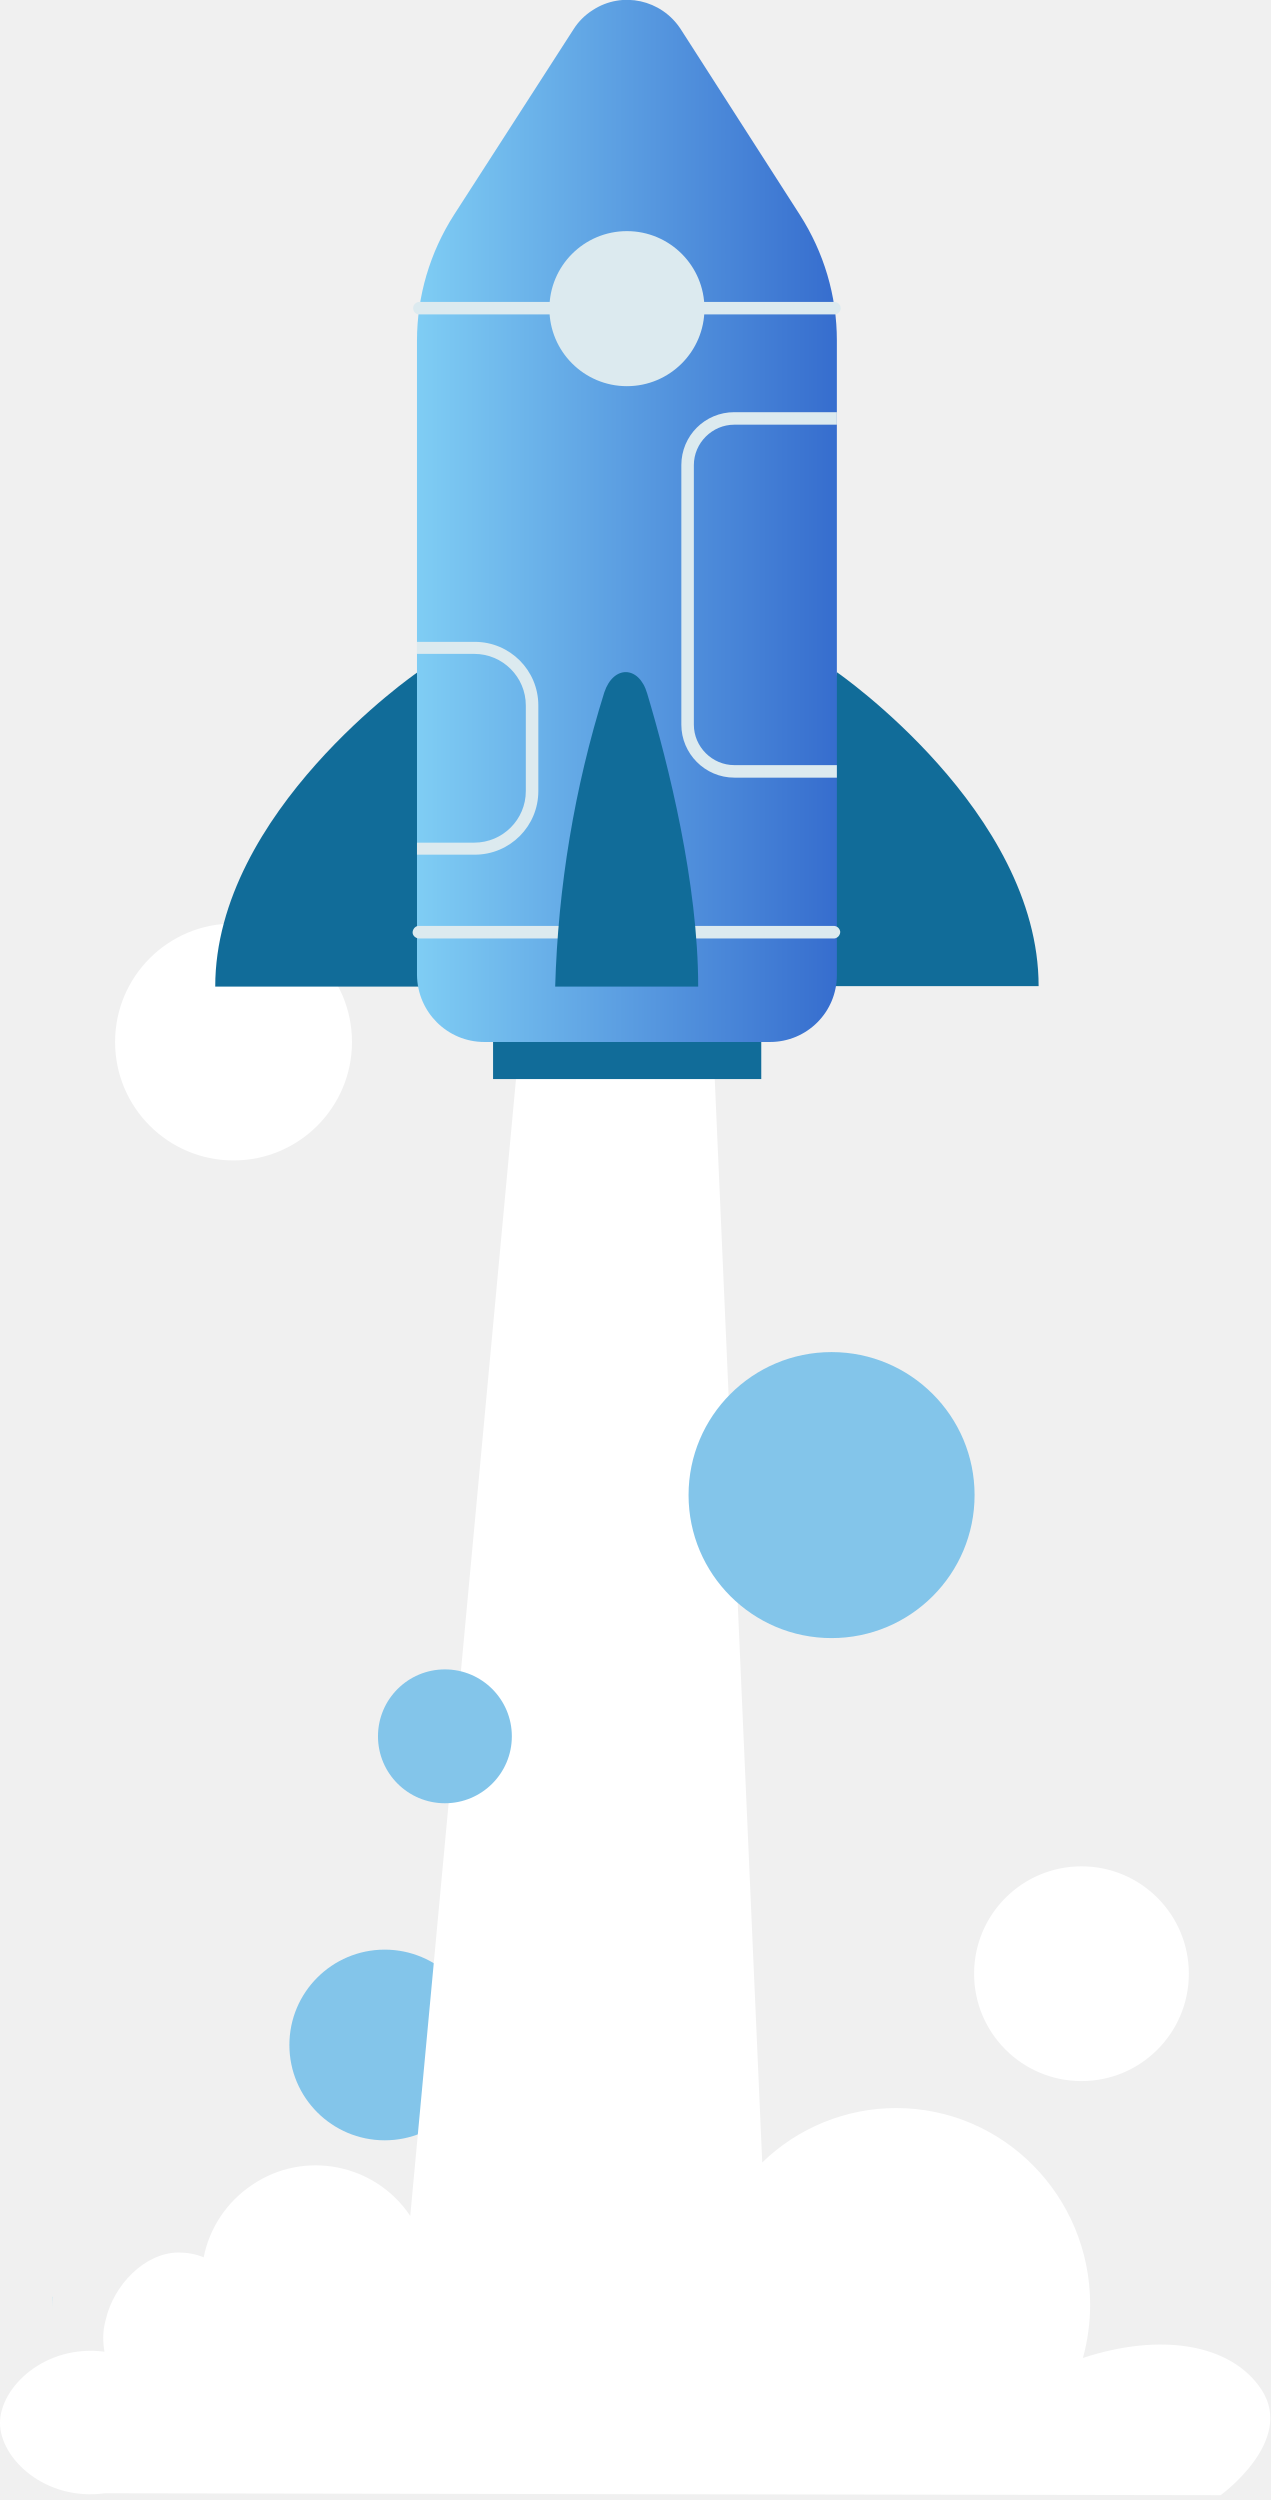
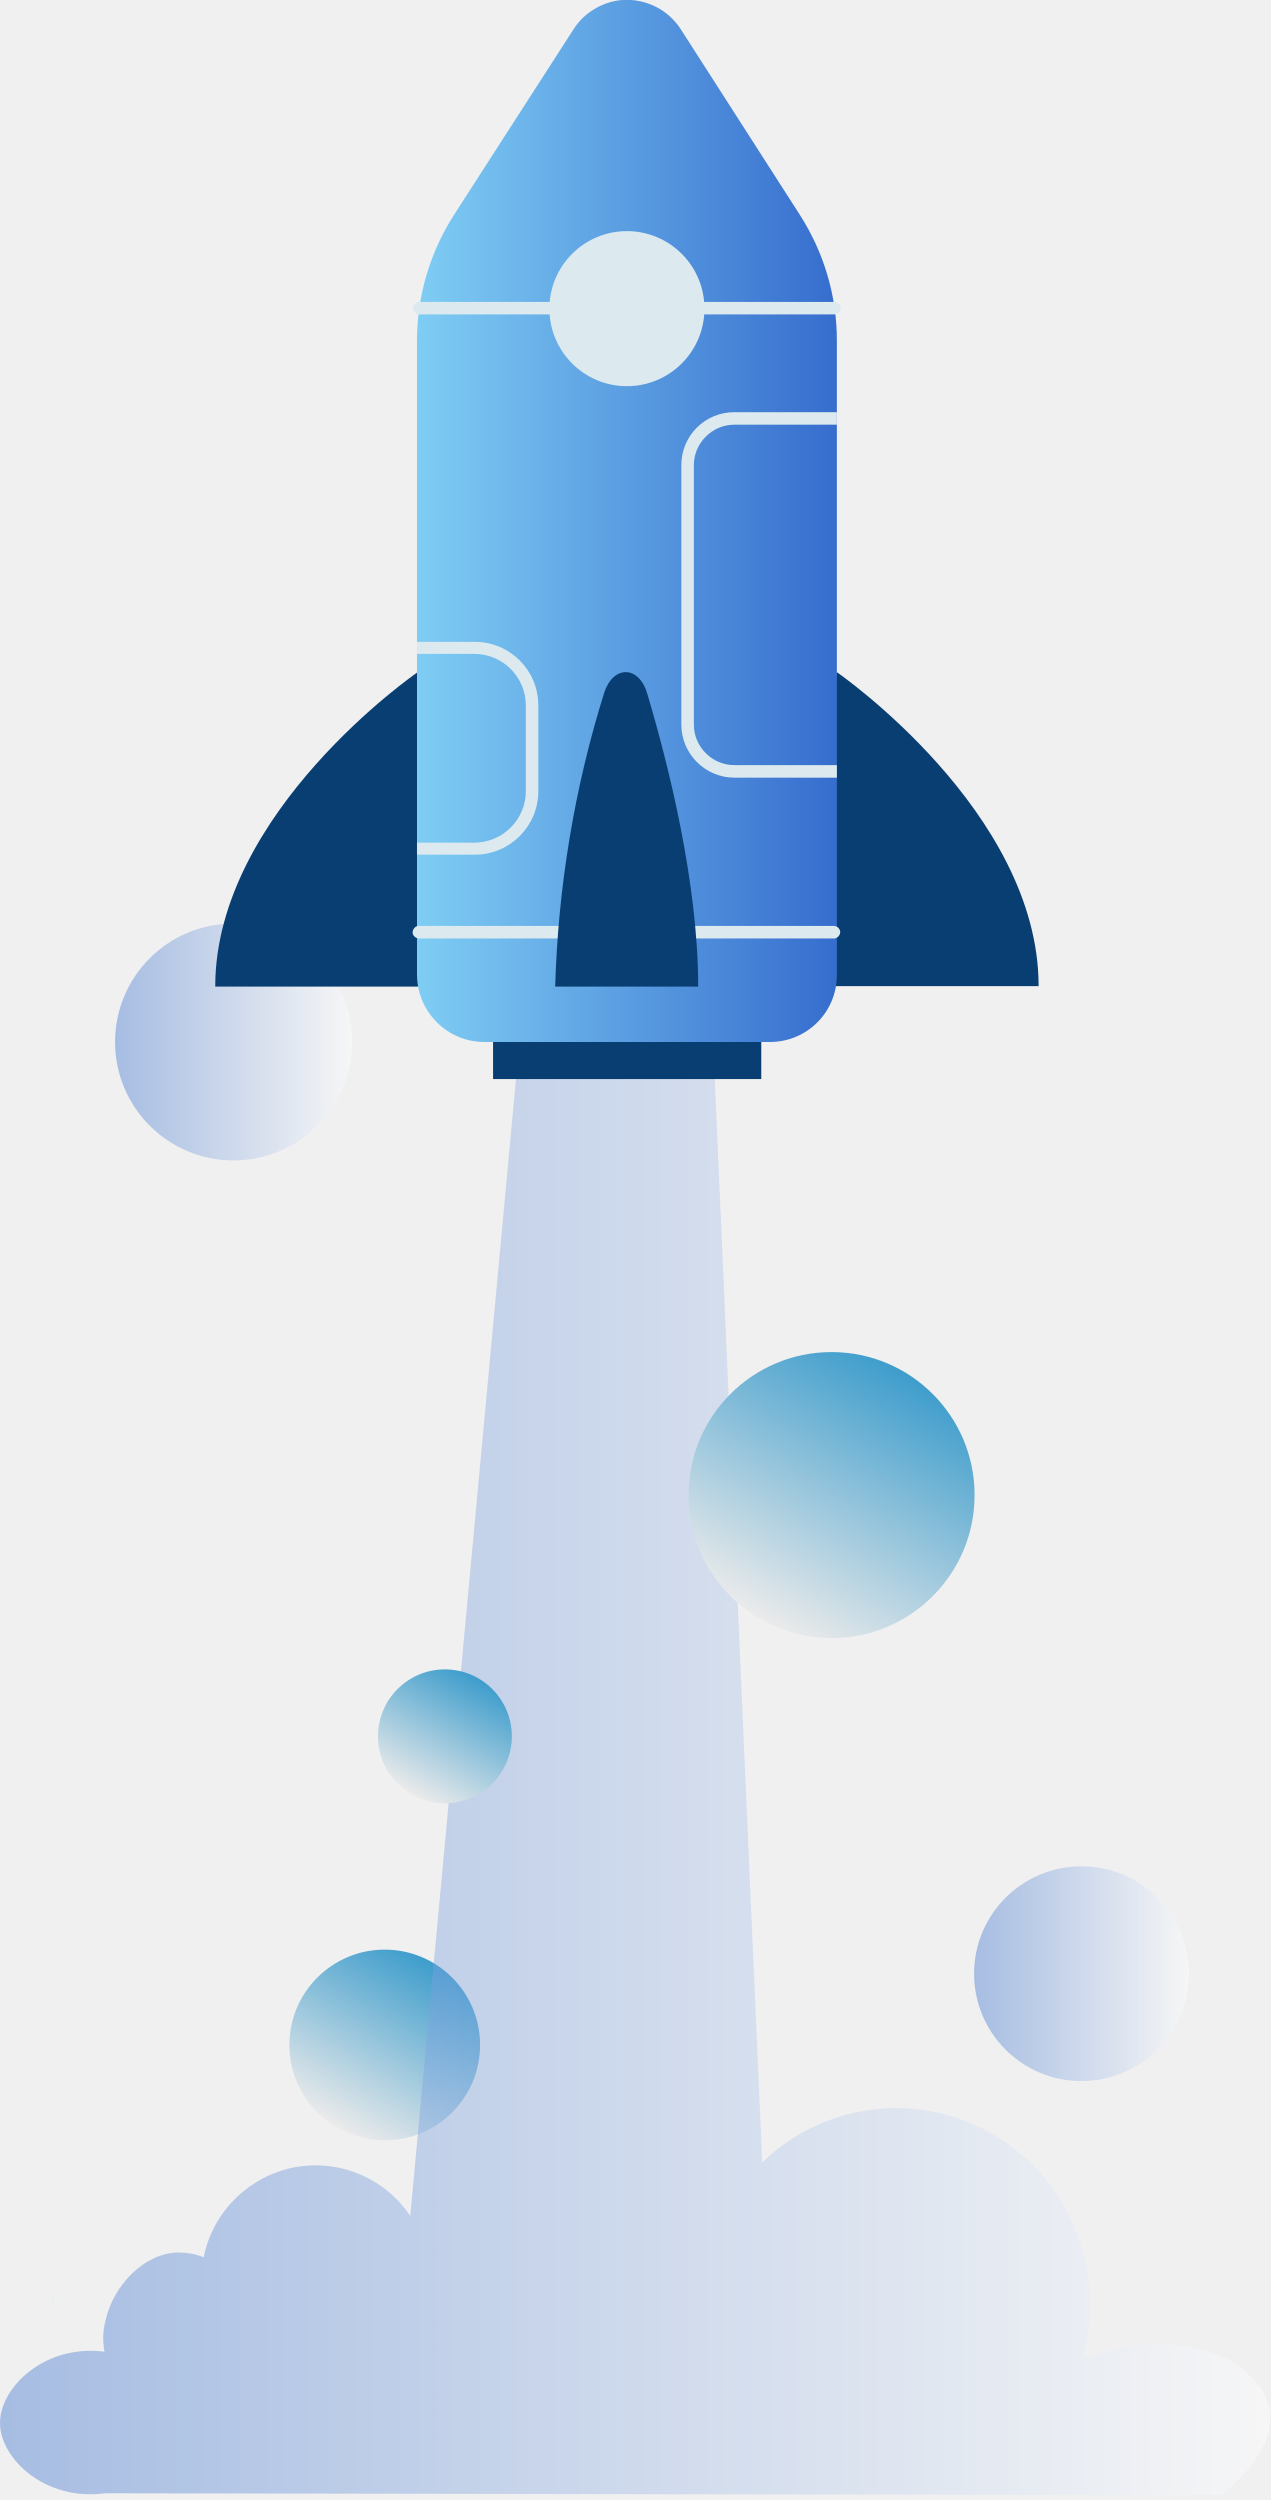
<svg xmlns="http://www.w3.org/2000/svg" xmlns:xlink="http://www.w3.org/1999/xlink" version="1.1" id="Layer_1" x="0px" y="0px" viewBox="0 0 263.9 519.2" style="enable-background:new 0 0 263.9 519.2;" xml:space="preserve">
  <style type="text/css">
- 	.st0{fill:#FFFFFF;}
- 	.st1{fill:#83C5EA;}
- 	.st2{fill:#116C99;}
- 	.st3{fill:url(#SVGID_1_);}
- 	.st4{fill:#DCEAEF;}
- 	.st5{clip-path:url(#SVGID_00000181784884440248654860000001920269762137031060_);}
+ 	.st0{opacity:0.41;fill:url(#SVGID_1_);}
+ 	.st1{fill:url(#SVGID_00000109742381837227898930000012084979134416490412_);}
+ 	.st2{opacity:0.41;fill:url(#SVGID_00000057837311056287546020000017668881101361422760_);}
+ 	.st3{fill:url(#SVGID_00000020366171366207917690000000028865550778056873_);}
+ 	.st4{fill:url(#SVGID_00000137132541657316223150000011034313152467197374_);}
+ 	.st5{opacity:0.41;fill:url(#SVGID_00000031886371232032471470000000284039784659189428_);}
+ 	.st6{fill:#093E72;}
+ 	.st7{fill:url(#SVGID_00000110440500491033733330000002254562253219450511_);}
+ 	.st8{fill:#DCEAEF;}
+ 	.st9{clip-path:url(#SVGID_00000132085646410242028050000000620333032393640108_);}
</style>
  <g>
    <g id="Layer_2_00000137850832689896162770000013697369134522491035_">
      <g id="Layer_1-2">
+         <linearGradient id="SVGID_1_" gradientUnits="userSpaceOnUse" x1="23.9" y1="216.4" x2="73.1" y2="216.4">
+           <stop offset="0" style="stop-color:#3B72CE" />
+           <stop offset="1" style="stop-color:#FFFFFF" />
+         </linearGradient>
        <circle class="st0" cx="48.5" cy="216.4" r="24.6" />
-         <circle class="st1" cx="79.9" cy="424.7" r="19.8" />
-         <path class="st0" d="M21.7,488.4C9.3,486.8,0,495.8,0,503.2c0,7.4,9.4,16.3,21.8,14.6c77.2,0.1,154.5,0.3,231.7,0.4     c0,0,15.5-11.2,8.5-21.9c-6.3-9.6-21-11.9-37.1-6.6c1-3.6,1.5-7.4,1.5-11.1c0-22.5-18-40.8-40.3-40.8c-10.4,0-20.4,4.1-27.8,11.3     l-11.2-255.5h-37.1L85.2,460.2c-7.3-10.9-22.1-13.8-32.9-6.4c-5.2,3.5-8.8,8.9-10,15c-1.7-0.7-3.5-1-5.3-1     c-7.1,0.1-13.4,6.9-15,13.8C21.2,484.3,21.4,486.8,21.7,488.4z" />
-         <circle class="st1" cx="172.7" cy="310.5" r="29.7" />
-         <circle class="st1" cx="92.4" cy="360.6" r="13.9" />
-         <circle class="st0" cx="224.6" cy="409.9" r="22.3" />
-         <path class="st2" d="M173.8,139.6c0,0,41.9,28.9,41.9,65.2h-56.6L173.8,139.6z" />
-         <path class="st2" d="M101.3,204.9l-14.7-65.2c0,0-41.9,28.9-41.9,65.2H101.3z" />
-         <rect x="102.4" y="212.8" class="st2" width="55.7" height="11.3" />
-         <linearGradient id="SVGID_1_" gradientUnits="userSpaceOnUse" x1="86.655" y1="108.213" x2="173.825" y2="108.213">
+         <linearGradient id="SVGID_00000109029720177775537950000016043686796477040817_" gradientUnits="userSpaceOnUse" x1="89.802" y1="407.55" x2="69.998" y2="441.85">
+           <stop offset="0" style="stop-color:#3E9DCC" />
+           <stop offset="1" style="stop-color:#EBEBEB" />
+         </linearGradient>
+         <circle style="fill:url(#SVGID_00000109029720177775537950000016043686796477040817_);" cx="79.9" cy="424.7" r="19.8" />
+         <linearGradient id="SVGID_00000000928045579088990050000014091270171423530419_" gradientUnits="userSpaceOnUse" x1="0" y1="355.9" x2="263.815" y2="355.9">
+           <stop offset="0" style="stop-color:#3B72CE" />
+           <stop offset="1" style="stop-color:#FFFFFF" />
+         </linearGradient>
+         <path style="opacity:0.41;fill:url(#SVGID_00000000928045579088990050000014091270171423530419_);" d="M21.7,488.4     C9.3,486.8,0,495.8,0,503.2c0,7.4,9.4,16.3,21.8,14.6c77.2,0.1,154.5,0.3,231.7,0.4c0,0,15.5-11.2,8.5-21.9     c-6.3-9.6-21-11.9-37.1-6.6c1-3.6,1.5-7.4,1.5-11.1c0-22.5-18-40.8-40.3-40.8c-10.4,0-20.4,4.1-27.8,11.3l-11.2-255.5H110     L85.2,460.2c-7.3-10.9-22.1-13.8-32.9-6.4c-5.2,3.5-8.8,8.9-10,15c-1.7-0.7-3.5-1-5.3-1c-7.1,0.1-13.4,6.9-15,13.8     C21.2,484.3,21.4,486.8,21.7,488.4z" />
+         <linearGradient id="SVGID_00000001643841152642338500000014648176394737891000_" gradientUnits="userSpaceOnUse" x1="187.553" y1="284.775" x2="157.847" y2="336.225">
+           <stop offset="0" style="stop-color:#3E9DCC" />
+           <stop offset="1" style="stop-color:#EBEBEB" />
+         </linearGradient>
+         <circle style="fill:url(#SVGID_00000001643841152642338500000014648176394737891000_);" cx="172.7" cy="310.5" r="29.7" />
+         <linearGradient id="SVGID_00000178185751598762013280000010682380203000403095_" gradientUnits="userSpaceOnUse" x1="99.351" y1="348.56" x2="85.449" y2="372.64">
+           <stop offset="0" style="stop-color:#3E9DCC" />
+           <stop offset="1" style="stop-color:#EBEBEB" />
+         </linearGradient>
+         <circle style="fill:url(#SVGID_00000178185751598762013280000010682380203000403095_);" cx="92.4" cy="360.6" r="13.9" />
+         <linearGradient id="SVGID_00000176742120121225446240000015203706071515251842_" gradientUnits="userSpaceOnUse" x1="202.3" y1="409.9" x2="246.9" y2="409.9">
+           <stop offset="0" style="stop-color:#3B72CE" />
+           <stop offset="1" style="stop-color:#FFFFFF" />
+         </linearGradient>
+         <circle style="opacity:0.41;fill:url(#SVGID_00000176742120121225446240000015203706071515251842_);" cx="224.6" cy="409.9" r="22.3" />
+         <path class="st6" d="M173.8,139.6c0,0,41.9,28.9,41.9,65.2h-56.6L173.8,139.6z" />
+         <path class="st6" d="M101.3,204.9l-14.7-65.2c0,0-41.9,28.9-41.9,65.2H101.3z" />
+         <rect x="102.4" y="212.8" class="st6" width="55.7" height="11.3" />
+         <linearGradient id="SVGID_00000018226815787231511500000015961947261974022029_" gradientUnits="userSpaceOnUse" x1="86.6" y1="413.815" x2="173.8" y2="413.815" gradientTransform="matrix(1 0 0 -1 0 522)">
          <stop offset="0" style="stop-color:#7FCDF4" />
          <stop offset="1" style="stop-color:#366DCE" />
        </linearGradient>
-         <path class="st3" d="M100.6,216.4h59.3c7.7,0,13.9-6.2,13.9-13.9V70.7c0-9.3-2.7-18.3-7.7-26.1L141.4,6.1c-4-6.2-12.2-8-18.3-4     c-1.6,1-3,2.4-4,4L94.3,44.6c-5,7.8-7.7,16.9-7.7,26.1v131.8C86.7,210.2,92.9,216.4,100.6,216.4z" />
-         <path class="st4" d="M87.1,194.9h86.2c0.7-0.1,1.2-0.7,1.2-1.4c-0.1-0.6-0.5-1.1-1.2-1.2H87.1c-0.7-0.1-1.3,0.5-1.4,1.2     c-0.1,0.7,0.5,1.3,1.2,1.4C87,194.9,87,194.9,87.1,194.9z" />
-         <path class="st4" d="M87.1,65.3h86.2c0.7,0,1.3-0.6,1.3-1.3c0-0.7-0.6-1.3-1.3-1.3H87.1c-0.7,0-1.3,0.6-1.3,1.3     C85.8,64.8,86.4,65.3,87.1,65.3L87.1,65.3z" />
-         <path class="st2" d="M134.4,144c4.4,14.7,10.6,39.4,10.6,60.9h-29.7c0.6-20.7,4-41.3,10.2-61.1     C127.4,138.1,132.7,138.2,134.4,144z" />
-         <circle class="st4" cx="130.2" cy="64.1" r="16.1" />
+         <path style="fill:url(#SVGID_00000018226815787231511500000015961947261974022029_);" d="M100.6,216.4h59.3     c7.7,0,13.9-6.2,13.9-13.9V70.7c0-9.3-2.7-18.3-7.7-26.1L141.4,6.1c-4-6.2-12.2-8-18.3-4c-1.6,1-3,2.4-4,4L94.3,44.6     c-5,7.8-7.7,16.9-7.7,26.1v131.8C86.7,210.2,92.9,216.4,100.6,216.4z" />
+         <path class="st8" d="M87.1,194.9h86.2c0.7-0.1,1.2-0.7,1.2-1.4c-0.1-0.6-0.5-1.1-1.2-1.2H87.1c-0.7-0.1-1.3,0.5-1.4,1.2     s0.5,1.3,1.2,1.4C87,194.9,87,194.9,87.1,194.9z" />
+         <path class="st8" d="M87.1,65.3h86.2c0.7,0,1.3-0.6,1.3-1.3c0-0.7-0.6-1.3-1.3-1.3H87.1c-0.7,0-1.3,0.6-1.3,1.3     C85.8,64.8,86.4,65.3,87.1,65.3L87.1,65.3z" />
+         <path class="st6" d="M134.4,144c4.4,14.7,10.6,39.4,10.6,60.9h-29.7c0.6-20.7,4-41.3,10.2-61.1     C127.4,138.1,132.7,138.2,134.4,144z" />
+         <circle class="st8" cx="130.2" cy="64.1" r="16.1" />
        <g>
-           <defs>
-             <path id="SVGID_00000161604232317986574890000011545374082951185545_" d="M100.6,216.4h59.3c7.7,0,13.9-6.2,13.9-13.9V70.7       c0-9.3-2.7-18.3-7.7-26.1L141.4,6.1c-4-6.2-12.2-8-18.3-4c-1.6,1-3,2.4-4,4L94.3,44.6c-5,7.8-7.7,16.9-7.7,26.1v131.8       C86.7,210.2,92.9,216.4,100.6,216.4z" />
-           </defs>
-           <clipPath id="SVGID_00000129893403904481053450000007885665603623610756_">
-             <use xlink:href="#SVGID_00000161604232317986574890000011545374082951185545_" style="overflow:visible;" />
-           </clipPath>
-           <g style="clip-path:url(#SVGID_00000129893403904481053450000007885665603623610756_);">
-             <path class="st4" d="M141.5,150.5V96.6c0-6.1,4.9-11,11-11h22.4c6.1,0,11,4.9,11,11v53.9c0,6.1-4.9,11-11,11h-22.4       C146.4,161.5,141.5,156.5,141.5,150.5z M152.5,88.2c-4.6,0-8.4,3.8-8.4,8.4v53.9c0,4.6,3.8,8.4,8.4,8.4h22.4       c4.6,0,8.4-3.8,8.4-8.4V96.6c0-4.6-3.8-8.4-8.4-8.4H152.5z" />
-             <path class="st4" d="M67.5,164.3v-17.8c0-7.3,5.9-13.3,13.3-13.2h17.8c7.3,0,13.2,5.9,13.2,13.2v17.8c0,7.3-5.9,13.2-13.2,13.2       H80.7C73.4,177.5,67.5,171.6,67.5,164.3C67.5,164.3,67.5,164.3,67.5,164.3z M80.7,135.8c-5.9,0-10.7,4.8-10.7,10.7v17.8       c0,5.9,4.8,10.7,10.7,10.7h17.8c5.9,0,10.7-4.8,10.7-10.7v-17.8c0-5.9-4.8-10.7-10.7-10.7L80.7,135.8z" />
+           <g>
+             <defs>
+               <path id="SVGID_00000133498182781686832980000002443730454730967448_" d="M100.6,216.4h59.3c7.7,0,13.9-6.2,13.9-13.9V70.7        c0-9.3-2.7-18.3-7.7-26.1L141.4,6.1c-4-6.2-12.2-8-18.3-4c-1.6,1-3,2.4-4,4L94.3,44.6c-5,7.8-7.7,16.9-7.7,26.1v131.8        C86.7,210.2,92.9,216.4,100.6,216.4z" />
+             </defs>
+             <clipPath id="SVGID_00000023993640322891272490000017892504596898817683_">
+               <use xlink:href="#SVGID_00000133498182781686832980000002443730454730967448_" style="overflow:visible;" />
+             </clipPath>
+             <g style="clip-path:url(#SVGID_00000023993640322891272490000017892504596898817683_);">
+               <path class="st8" d="M141.5,150.5V96.6c0-6.1,4.9-11,11-11h22.4c6.1,0,11,4.9,11,11v53.9c0,6.1-4.9,11-11,11h-22.4        C146.4,161.5,141.5,156.5,141.5,150.5z M152.5,88.2c-4.6,0-8.4,3.8-8.4,8.4v53.9c0,4.6,3.8,8.4,8.4,8.4h22.4        c4.6,0,8.4-3.8,8.4-8.4V96.6c0-4.6-3.8-8.4-8.4-8.4H152.5z" />
+               <path class="st8" d="M67.5,164.3v-17.8c0-7.3,5.9-13.3,13.3-13.2h17.8c7.3,0,13.2,5.9,13.2,13.2v17.8        c0,7.3-5.9,13.2-13.2,13.2H80.7C73.4,177.5,67.5,171.6,67.5,164.3L67.5,164.3z M80.7,135.8c-5.9,0-10.7,4.8-10.7,10.7v17.8        c0,5.9,4.8,10.7,10.7,10.7h17.8c5.9,0,10.7-4.8,10.7-10.7v-17.8c0-5.9-4.8-10.7-10.7-10.7H80.7z" />
+             </g>
          </g>
        </g>
-         <path class="st4" d="M10.8,477v2.5c0-0.8,0.1-1.7,0.2-2.5H10.8z" />
+         <path class="st8" d="M10.8,477v2.5c0-0.8,0.1-1.7,0.2-2.5H10.8z" />
      </g>
    </g>
  </g>
</svg>
